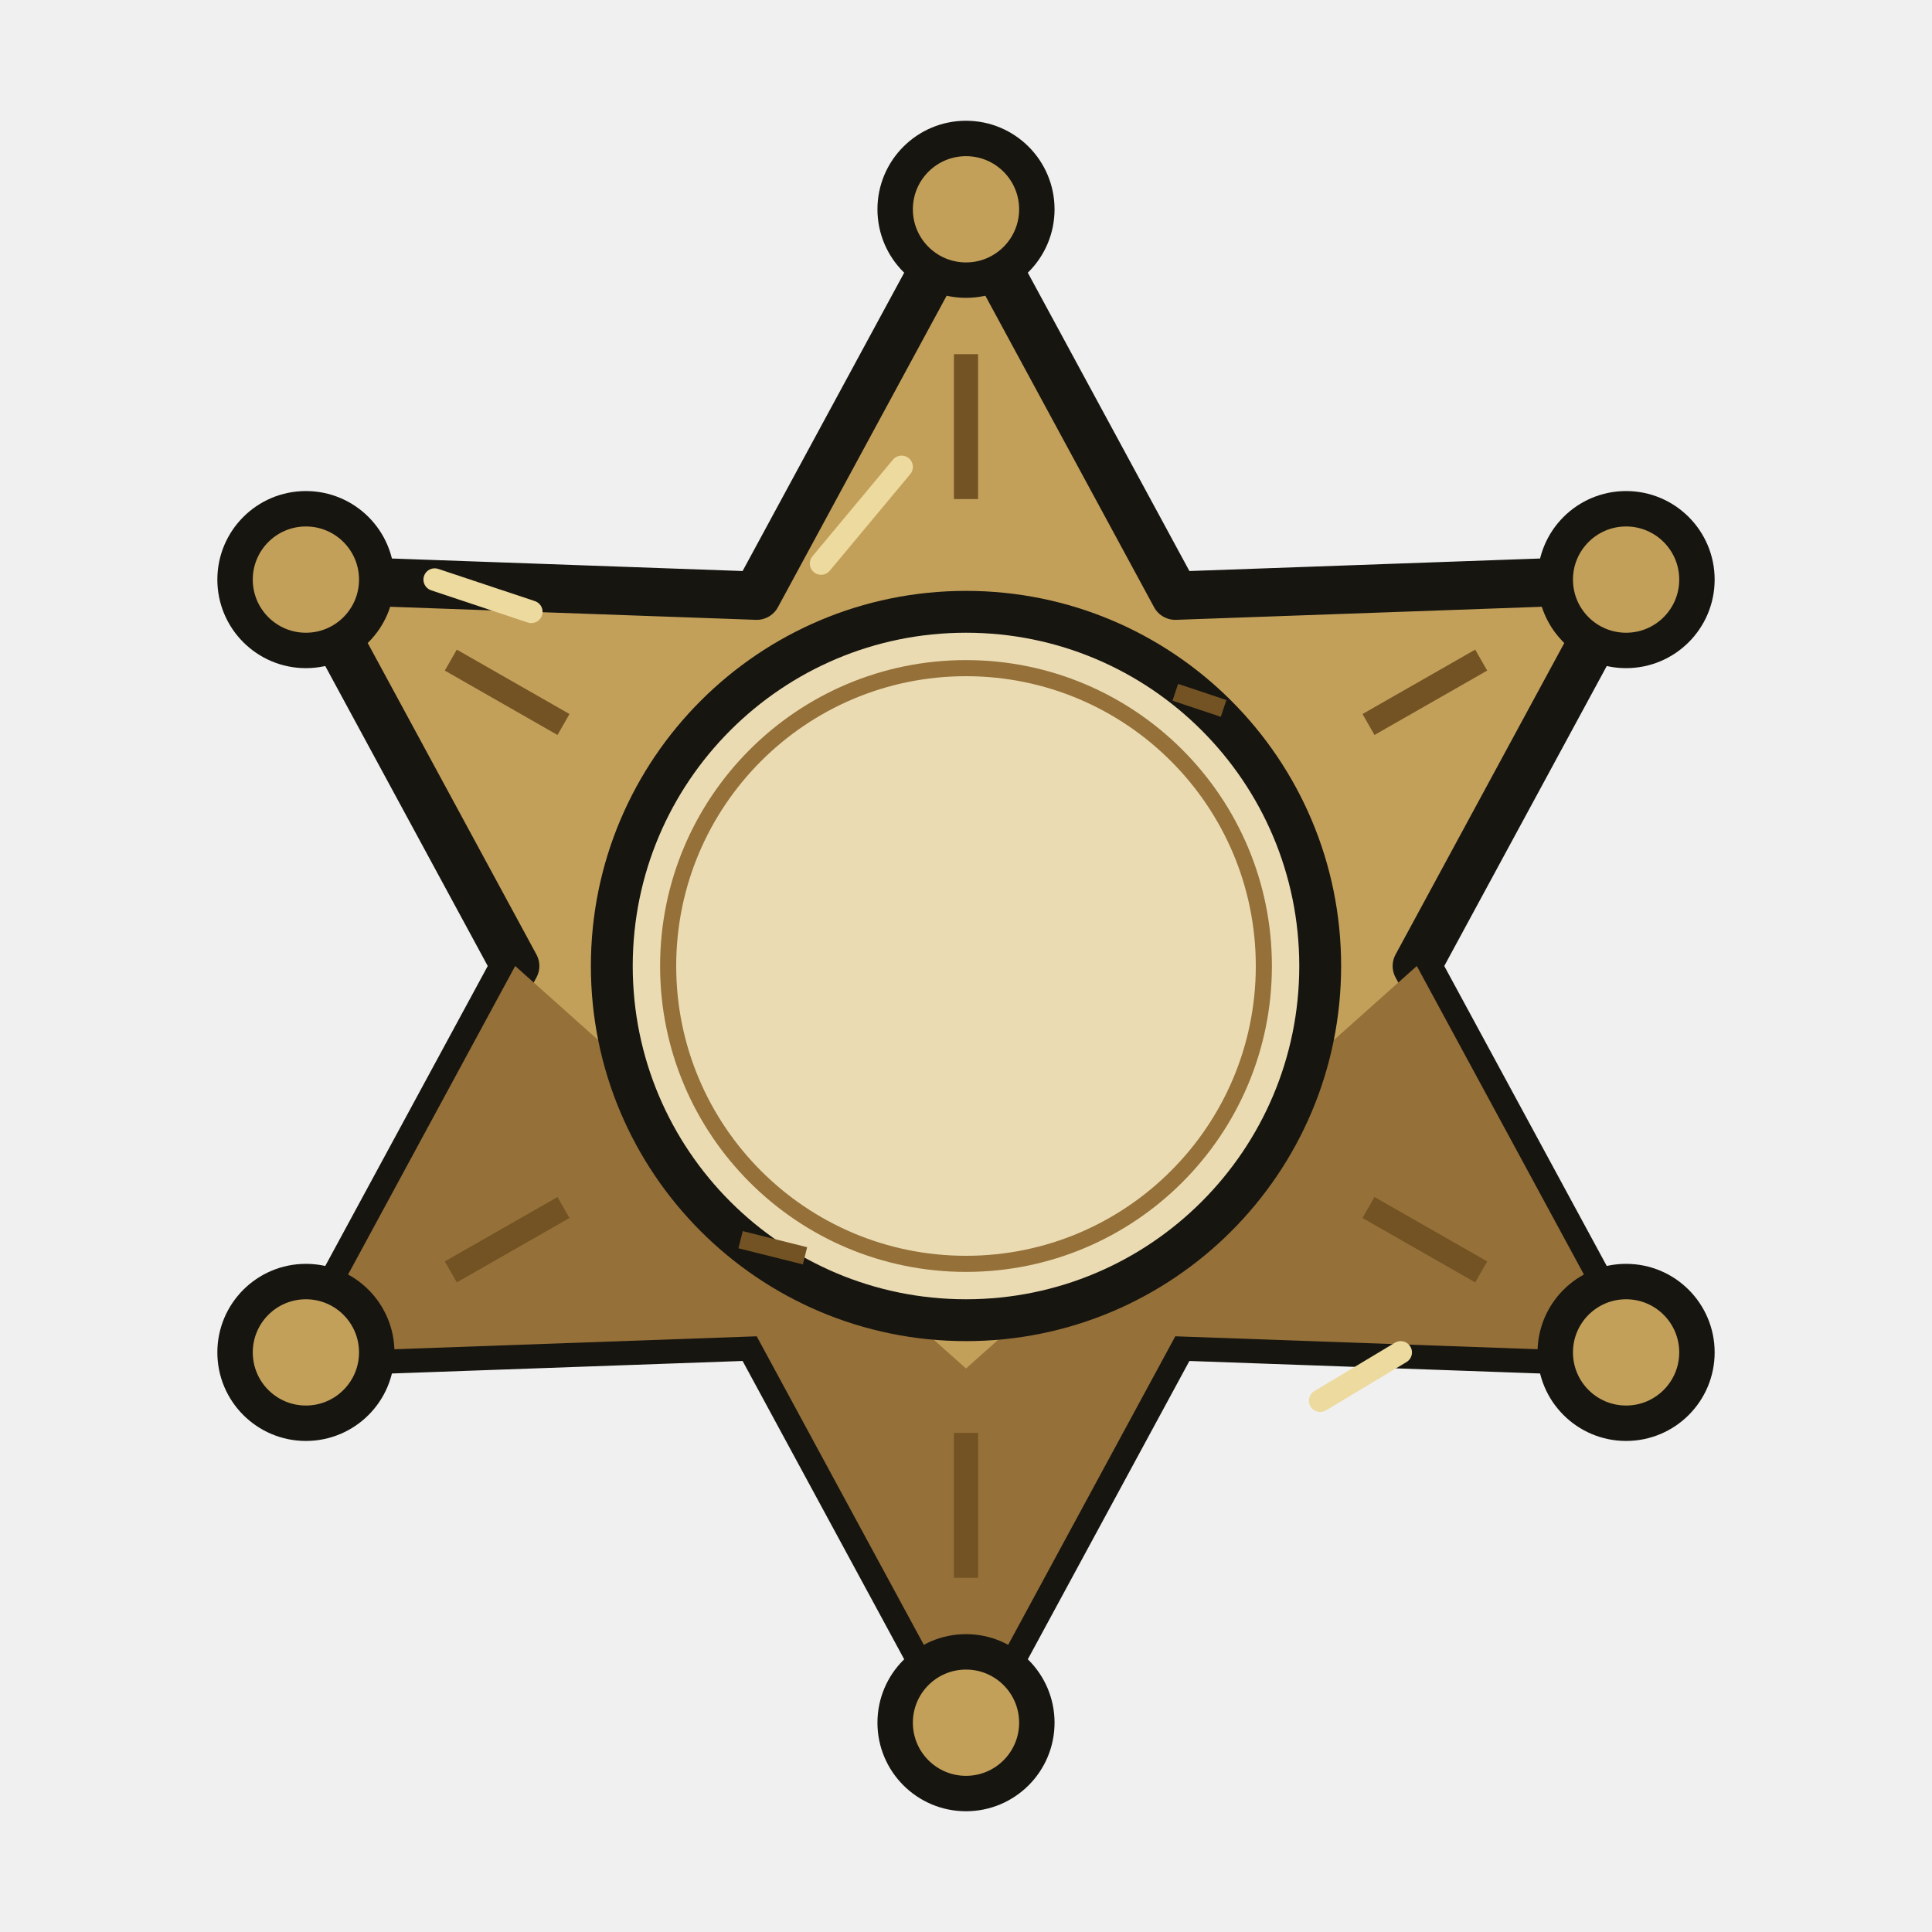
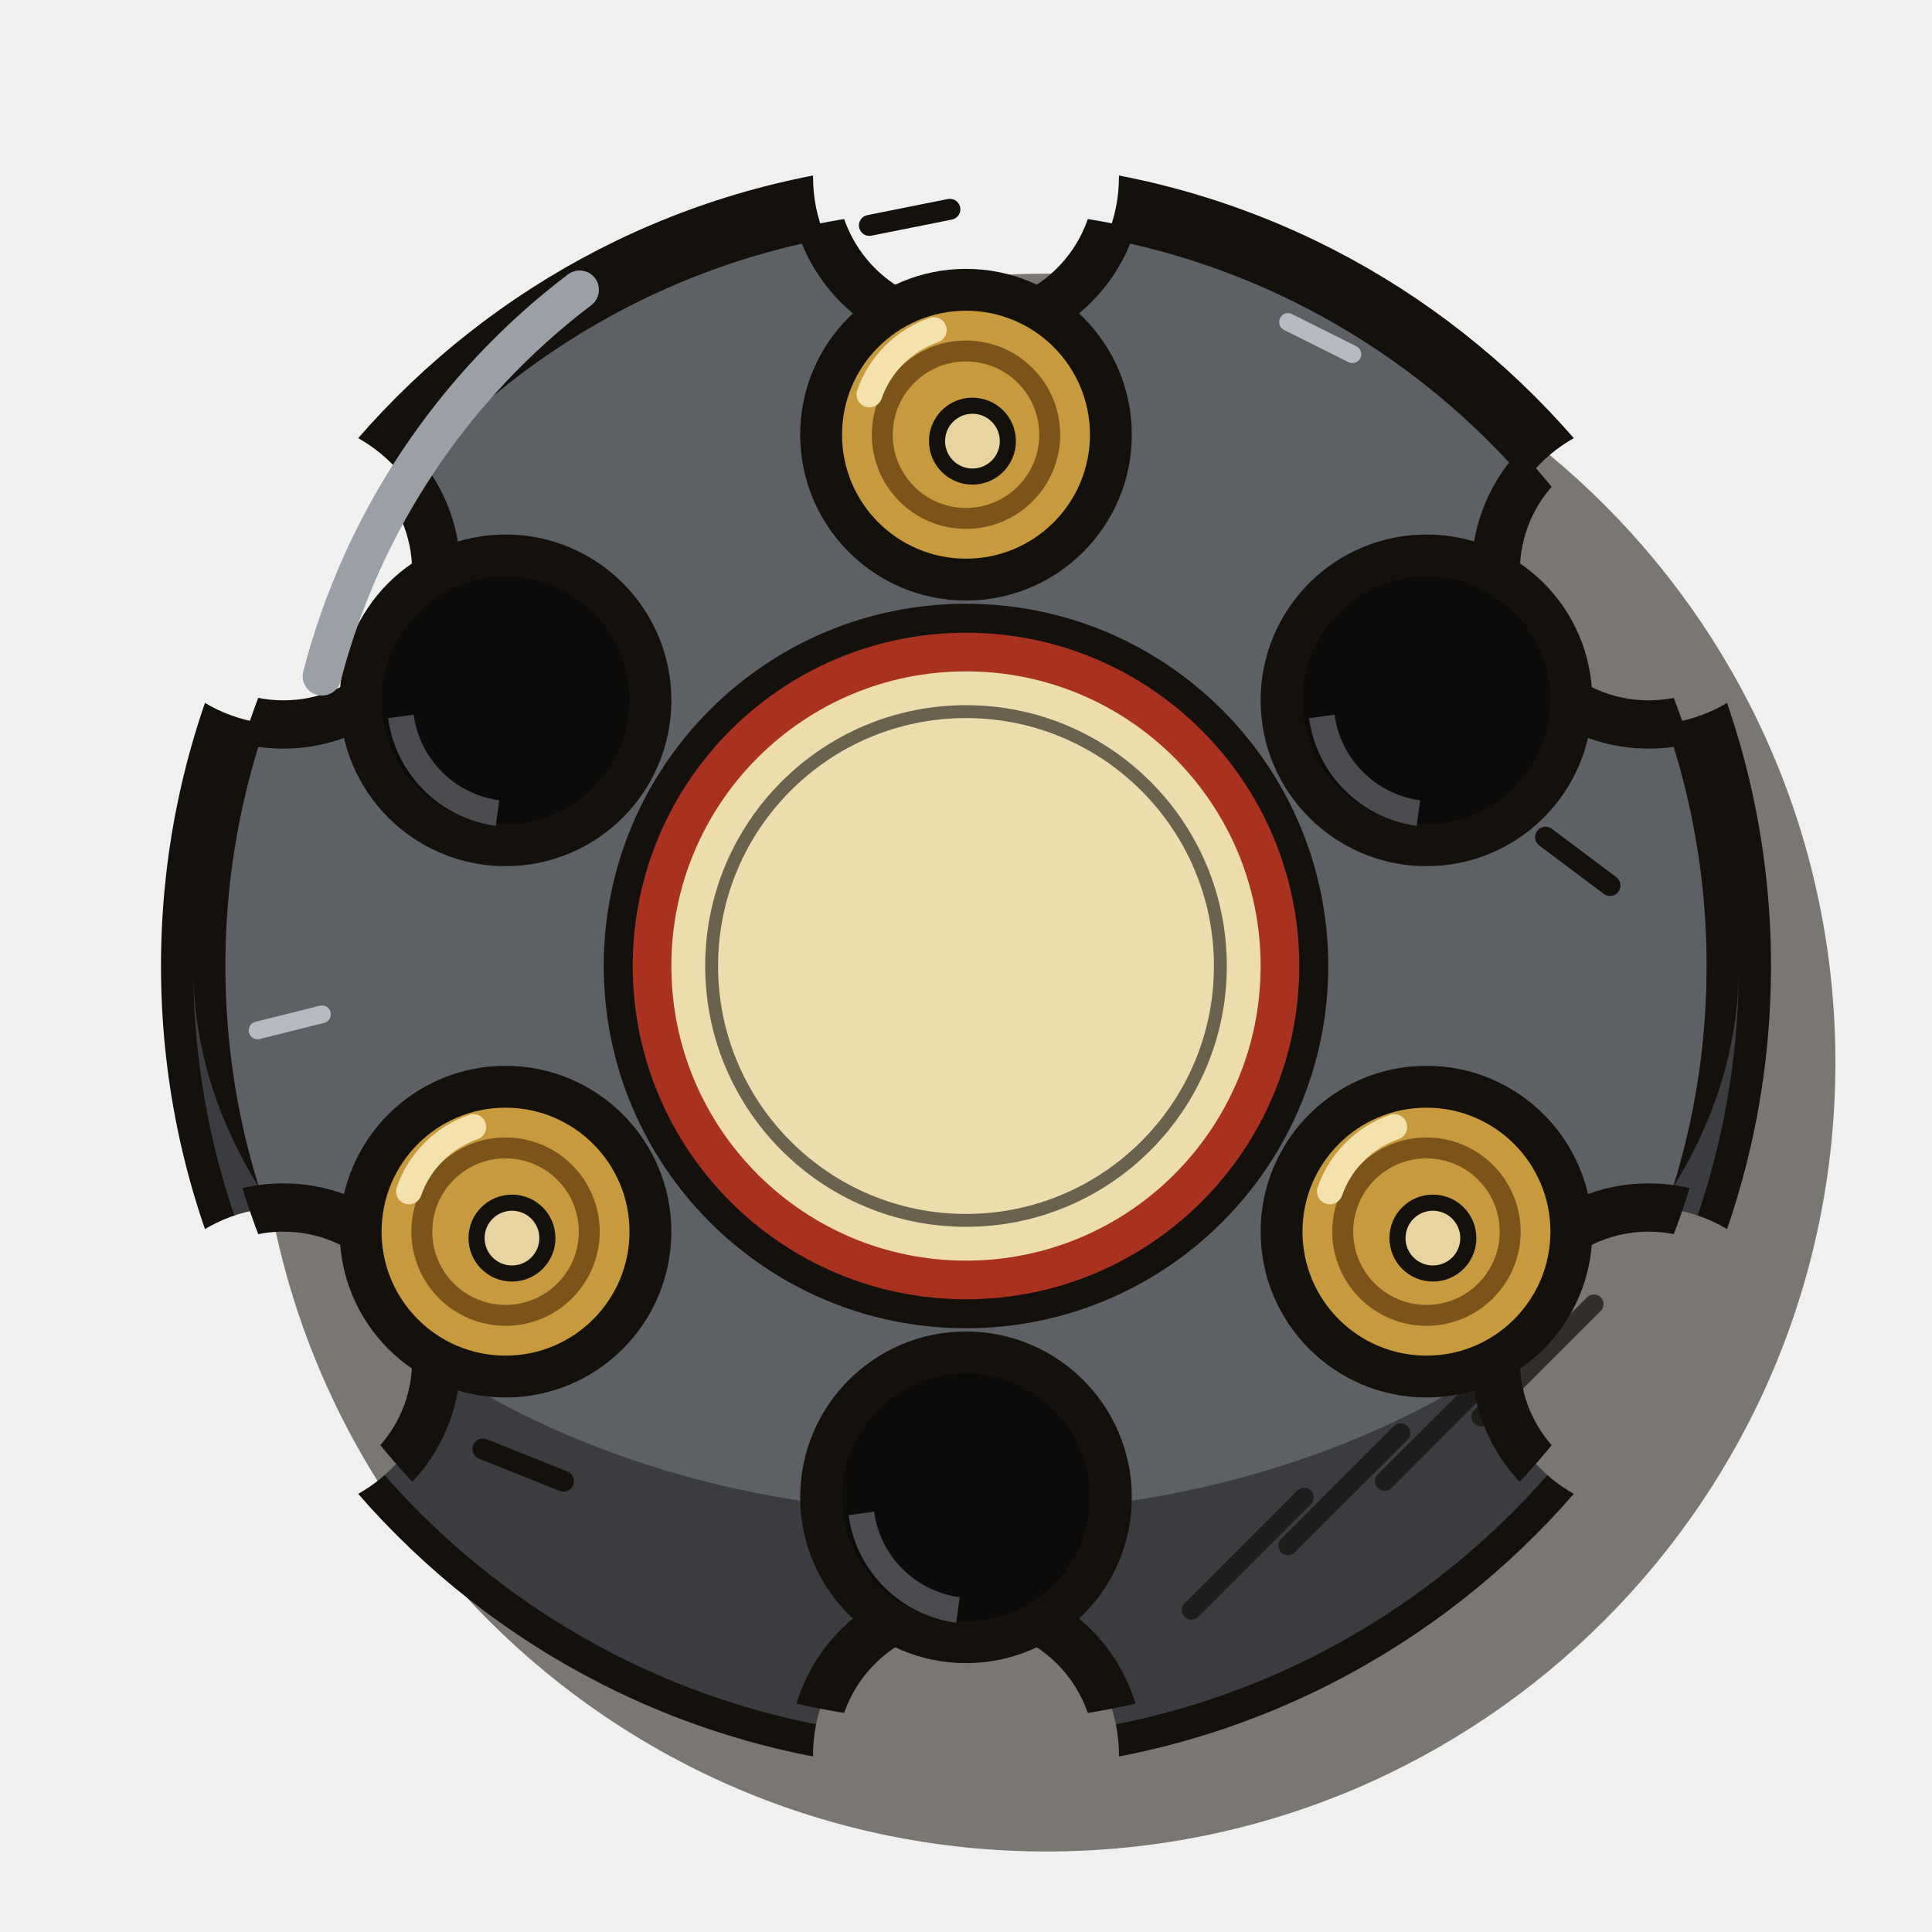
<svg xmlns="http://www.w3.org/2000/svg" viewBox="-60 -60 120 120">
-   <path d="M0 -47 L13 -23 L41 -24 L28 0 L41 24 L13 23 L0 47 L-13 23 L-41 24 L-28 0 L-41 -24 L-13 -23 Z" fill="#c3a05a" stroke="#171510" stroke-width="3" stroke-linejoin="round" />
-   <path d="M28 0 L41 24 L13 23 L0 47 L0 25 Z M-28 0 L-41 24 L-13 23 L0 47 L0 25 Z" fill="#957039" />
-   <circle cx="0" cy="-47" r="4.4" fill="#c3a05a" stroke="#171510" stroke-width="2.2" />
-   <circle cx="41" cy="-24" r="4.4" fill="#c3a05a" stroke="#171510" stroke-width="2.2" />
-   <circle cx="41" cy="24" r="4.4" fill="#c3a05a" stroke="#171510" stroke-width="2.2" />
-   <circle cx="0" cy="47" r="4.4" fill="#c3a05a" stroke="#171510" stroke-width="2.2" />
-   <circle cx="-41" cy="24" r="4.4" fill="#c3a05a" stroke="#171510" stroke-width="2.2" />
-   <circle cx="-41" cy="-24" r="4.4" fill="#c3a05a" stroke="#171510" stroke-width="2.2" />
-   <path d="M0 -38V-29 M32 -19L25 -15 M32 19L25 15 M0 38V29 M-32 19L-25 15 M-32 -19L-25 -15" stroke="#735324" stroke-width="1.5" />
-   <path d="M-33 -24l6 2 M-9 -25l5 -6 M22 27l5 -3" stroke="#edda9f" stroke-width="1.4" stroke-linecap="round" />
-   <circle r="22" fill="#eadbb2" stroke="#171510" stroke-width="2.6" />
-   <circle r="18.5" fill="none" stroke="#957039" stroke-width="1" />
-   <path d="M-14 17l4 1M13 -17l3 1" stroke="#735324" stroke-width="1.1" />
+   <circle cx="5" cy="6" r="49" fill="#1a120a" opacity=".55" />
+   <mask id="m">
+     <rect x="-60" y="-60" width="120" height="120" fill="#fff" />
+     <g fill="#000">
+       <circle cx="42.4" cy="24.5" r="9.5" />
+       <circle cx="0.0" cy="49.0" r="9.5" />
+       <circle cx="-42.4" cy="24.5" r="9.5" />
+       <circle cx="-42.4" cy="-24.5" r="9.5" />
+       <circle cx="-0.0" cy="-49.0" r="9.5" />
+       <circle cx="42.4" cy="-24.5" r="9.5" />
+     </g>
+   </mask>
+   <mask id="c">
+     <circle r="47" fill="#fff" />
+   </mask>
+   <g mask="url(#m)">
+     <circle r="48" fill="#5d6166" stroke="#14100c" stroke-width="4" />
+     <path d="M-48 0A48 48 0 0 0 48 0A48 34 0 0 1 -48 0Z" fill="#3a3c40" />
+   </g>
+   <circle cx="42.4" cy="24.5" r="9.5" fill="none" stroke="#14100c" stroke-width="3" mask="url(#c)" />
+   <circle cx="0.0" cy="49.0" r="9.5" fill="none" stroke="#14100c" stroke-width="3" mask="url(#c)" />
+   <circle cx="-42.4" cy="24.5" r="9.5" fill="none" stroke="#14100c" stroke-width="3" mask="url(#c)" />
+   <circle cx="-42.4" cy="-24.5" r="9.5" fill="none" stroke="#14100c" stroke-width="3" mask="url(#c)" />
+   <circle cx="-0.0" cy="-49.0" r="9.5" fill="none" stroke="#14100c" stroke-width="3" mask="url(#c)" />
+   <circle cx="42.4" cy="-24.5" r="9.5" fill="none" stroke="#14100c" stroke-width="3" mask="url(#c)" />
+   <g stroke="#14100c" stroke-width="1.2" stroke-linecap="round" opacity=".7">
+     <path d="M14.0 40.0l7 -7" />
+     <path d="M20.0 36.0l7 -7" />
+     <path d="M26.0 32.0l7 -7" />
+     <path d="M32.0 28.0l7 -7" />
+   </g>
+   <circle cx="0.0" cy="-33.0" r="9" fill="#c79a3e" stroke="#14100c" stroke-width="2.6" />
+   <circle cx="0.0" cy="-33.0" r="5.2" fill="none" stroke="#7a5418" stroke-width="1.3" />
+   <circle cx="0.4" cy="-32.6" r="2.2" fill="#e8d4a0" stroke="#14100c" stroke-width="1" />
+   <path d="M-6.0 -35.5a6.5 6.5 0 0 1 4 -4" stroke="#f3e2ad" stroke-width="1.6" fill="none" stroke-linecap="round" />
+   <circle cx="28.6" cy="-16.5" r="9" fill="#0d0b09" stroke="#14100c" stroke-width="2.6" />
+   <path d="M22.1 -15.5a7 7 0 0 0 6 6" stroke="#4a4c50" stroke-width="1.6" fill="none" />
+   <circle cx="28.6" cy="16.5" r="9" fill="#c79a3e" stroke="#14100c" stroke-width="2.6" />
+   <circle cx="28.6" cy="16.5" r="5.2" fill="none" stroke="#7a5418" stroke-width="1.3" />
+   <circle cx="29.0" cy="16.9" r="2.2" fill="#e8d4a0" stroke="#14100c" stroke-width="1" />
+   <path d="M22.6 14.0a6.5 6.5 0 0 1 4 -4" stroke="#f3e2ad" stroke-width="1.6" fill="none" stroke-linecap="round" />
+   <circle cx="0.0" cy="33.0" r="9" fill="#0d0b09" stroke="#14100c" stroke-width="2.6" />
+   <path d="M-6.5 34.0a7 7 0 0 0 6 6" stroke="#4a4c50" stroke-width="1.6" fill="none" />
+   <circle cx="-28.6" cy="16.5" r="9" fill="#c79a3e" stroke="#14100c" stroke-width="2.6" />
+   <circle cx="-28.6" cy="16.5" r="5.2" fill="none" stroke="#7a5418" stroke-width="1.3" />
+   <circle cx="-28.2" cy="16.9" r="2.2" fill="#e8d4a0" stroke="#14100c" stroke-width="1" />
+   <path d="M-34.6 14.0a6.5 6.5 0 0 1 4 -4" stroke="#f3e2ad" stroke-width="1.6" fill="none" stroke-linecap="round" />
+   <circle cx="-28.6" cy="-16.5" r="9" fill="#0d0b09" stroke="#14100c" stroke-width="2.6" />
+   <path d="M-35.1 -15.5a7 7 0 0 0 6 6" stroke="#4a4c50" stroke-width="1.6" fill="none" />
+   <circle r="22.5" fill="#14100c" />
+   <circle r="19.5" fill="#ecdcae" />
+   <circle r="19.5" fill="none" stroke="#a8321f" stroke-width="2.4" />
+   <circle r="15.8" fill="none" stroke="#14100c" stroke-width=".8" opacity=".6" />
+   <path d="M-40 -18a44 44 0 0 1 16 -24" stroke="#9aa0a6" stroke-width="2.4" fill="none" stroke-linecap="round" />
+   <path d="M-30 30l5 2M36 -8l4 3M-6 -46l5 -1" stroke="#14100c" stroke-width="1.3" stroke-linecap="round" />
+   <path d="M-44 4l4 -1M20 -40l4 2" stroke="#b5bbc0" stroke-width="1.1" stroke-linecap="round" />
</svg>
